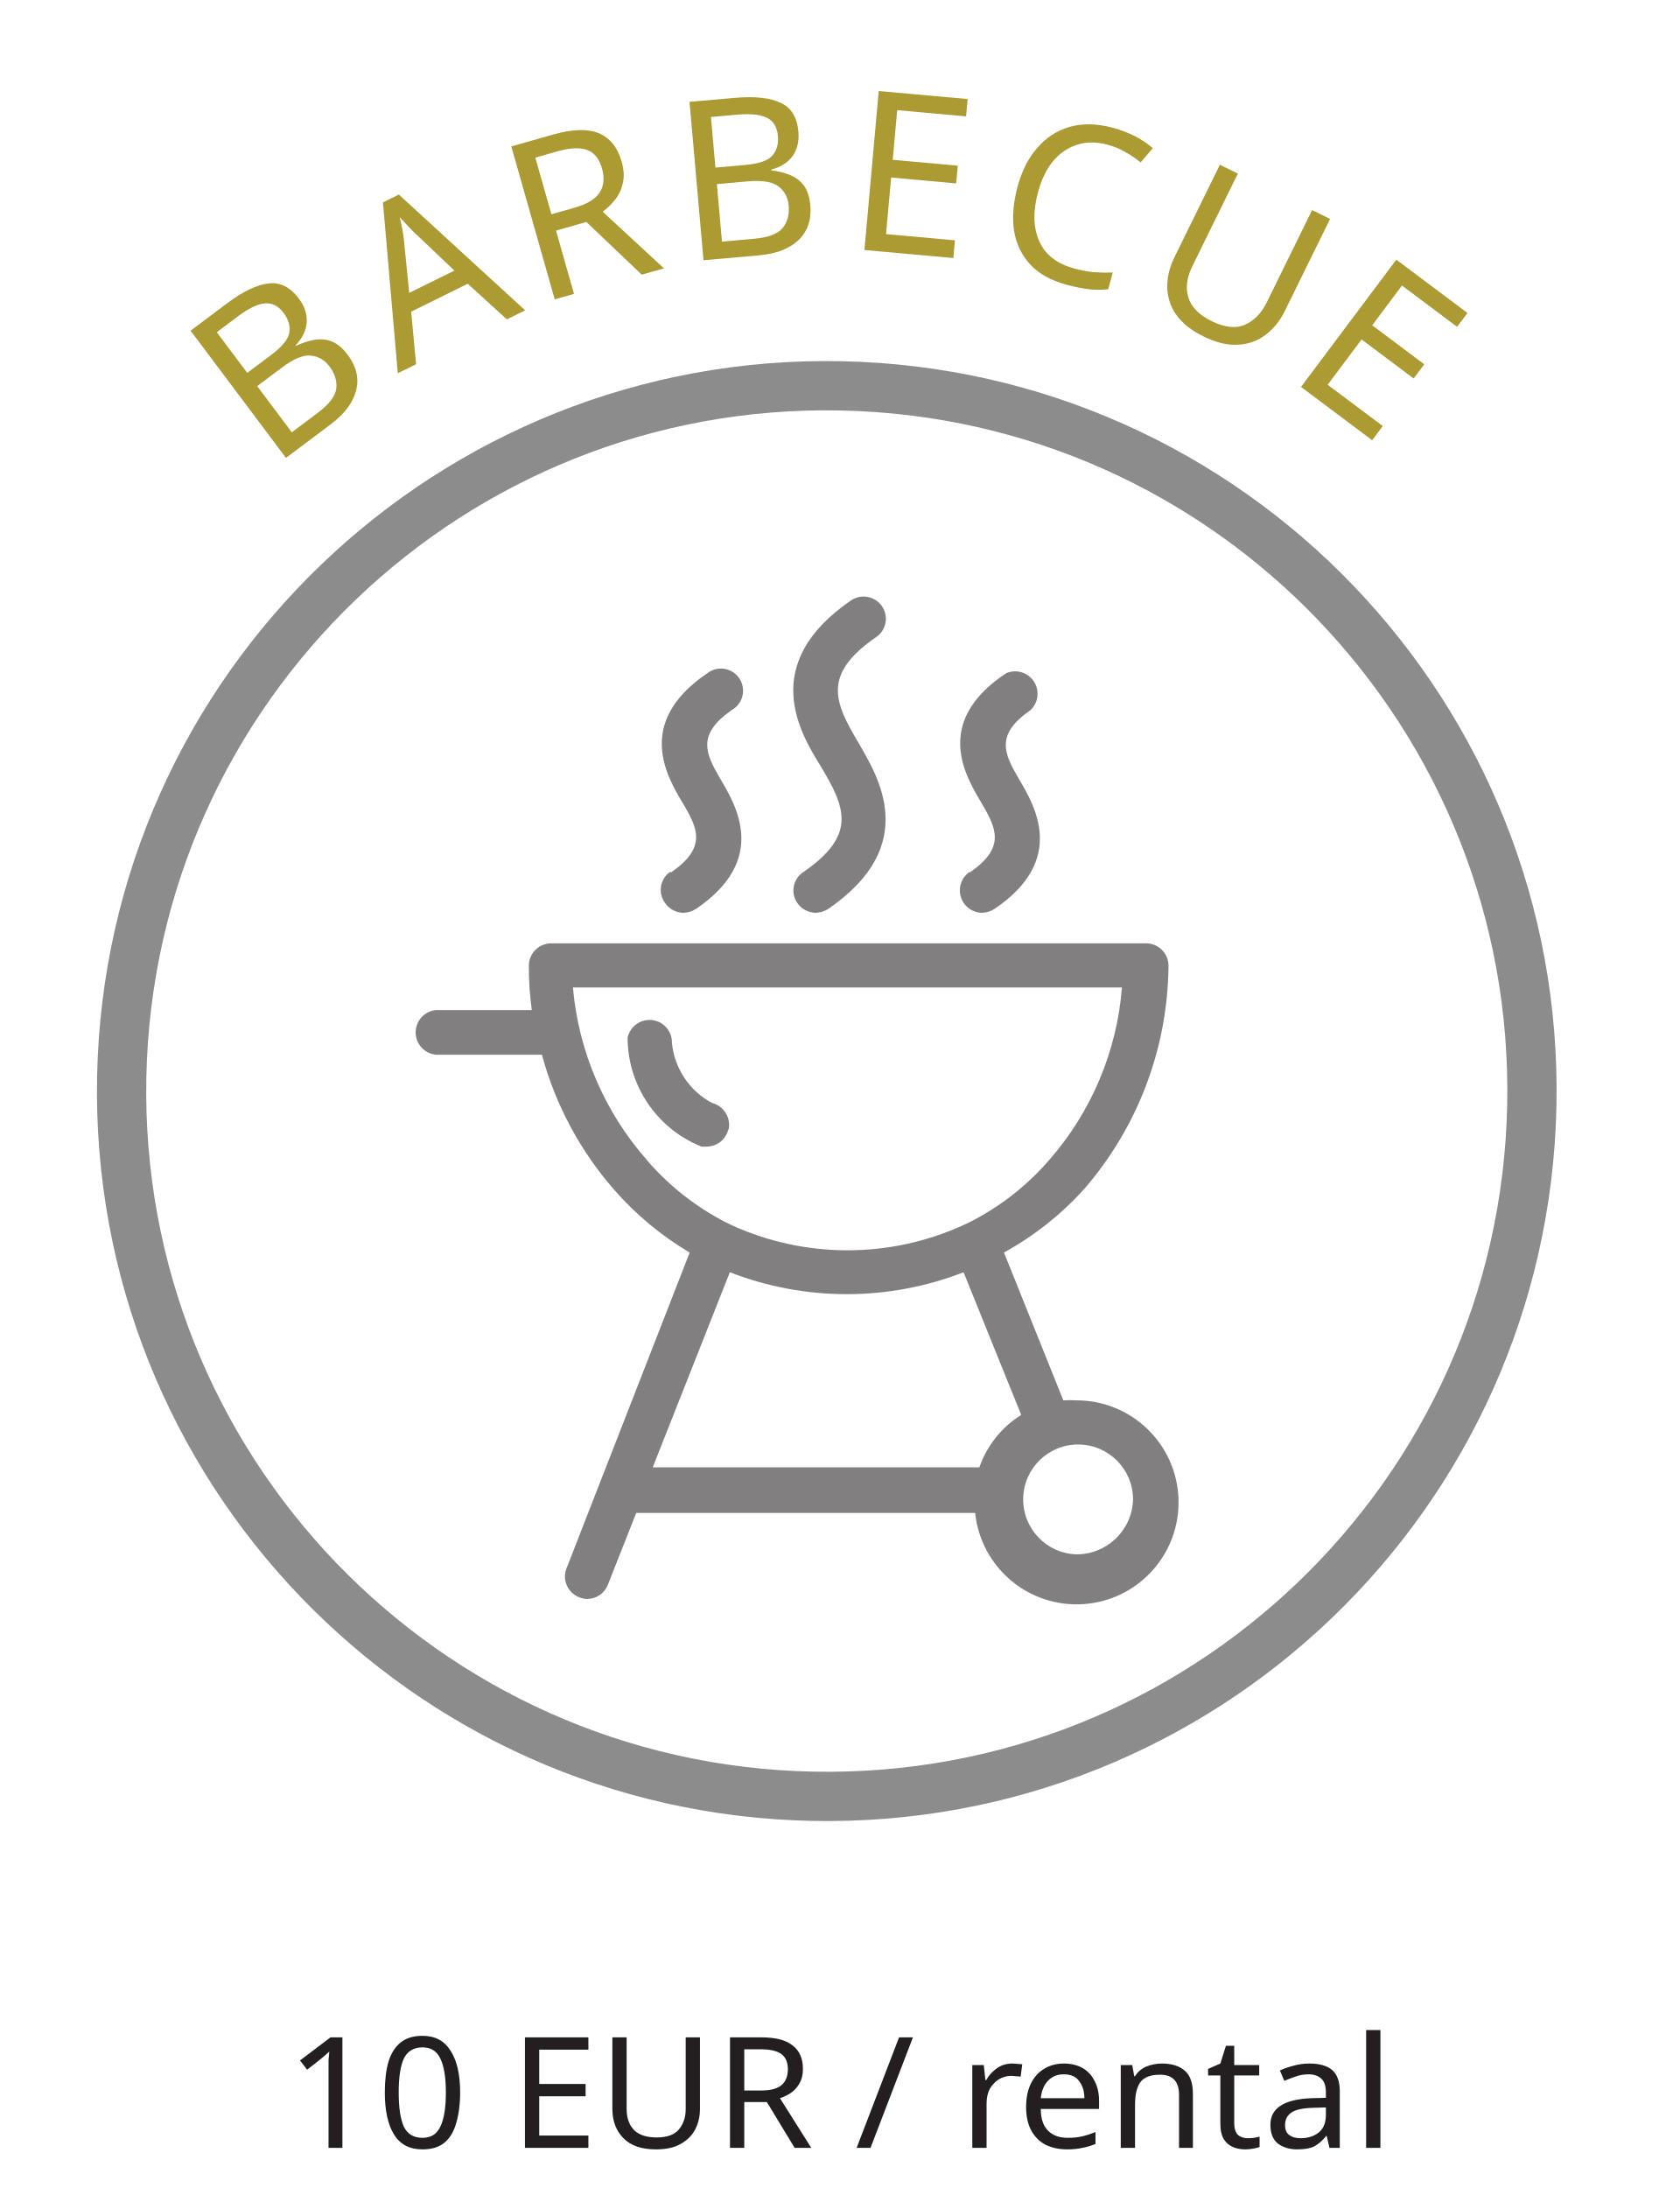
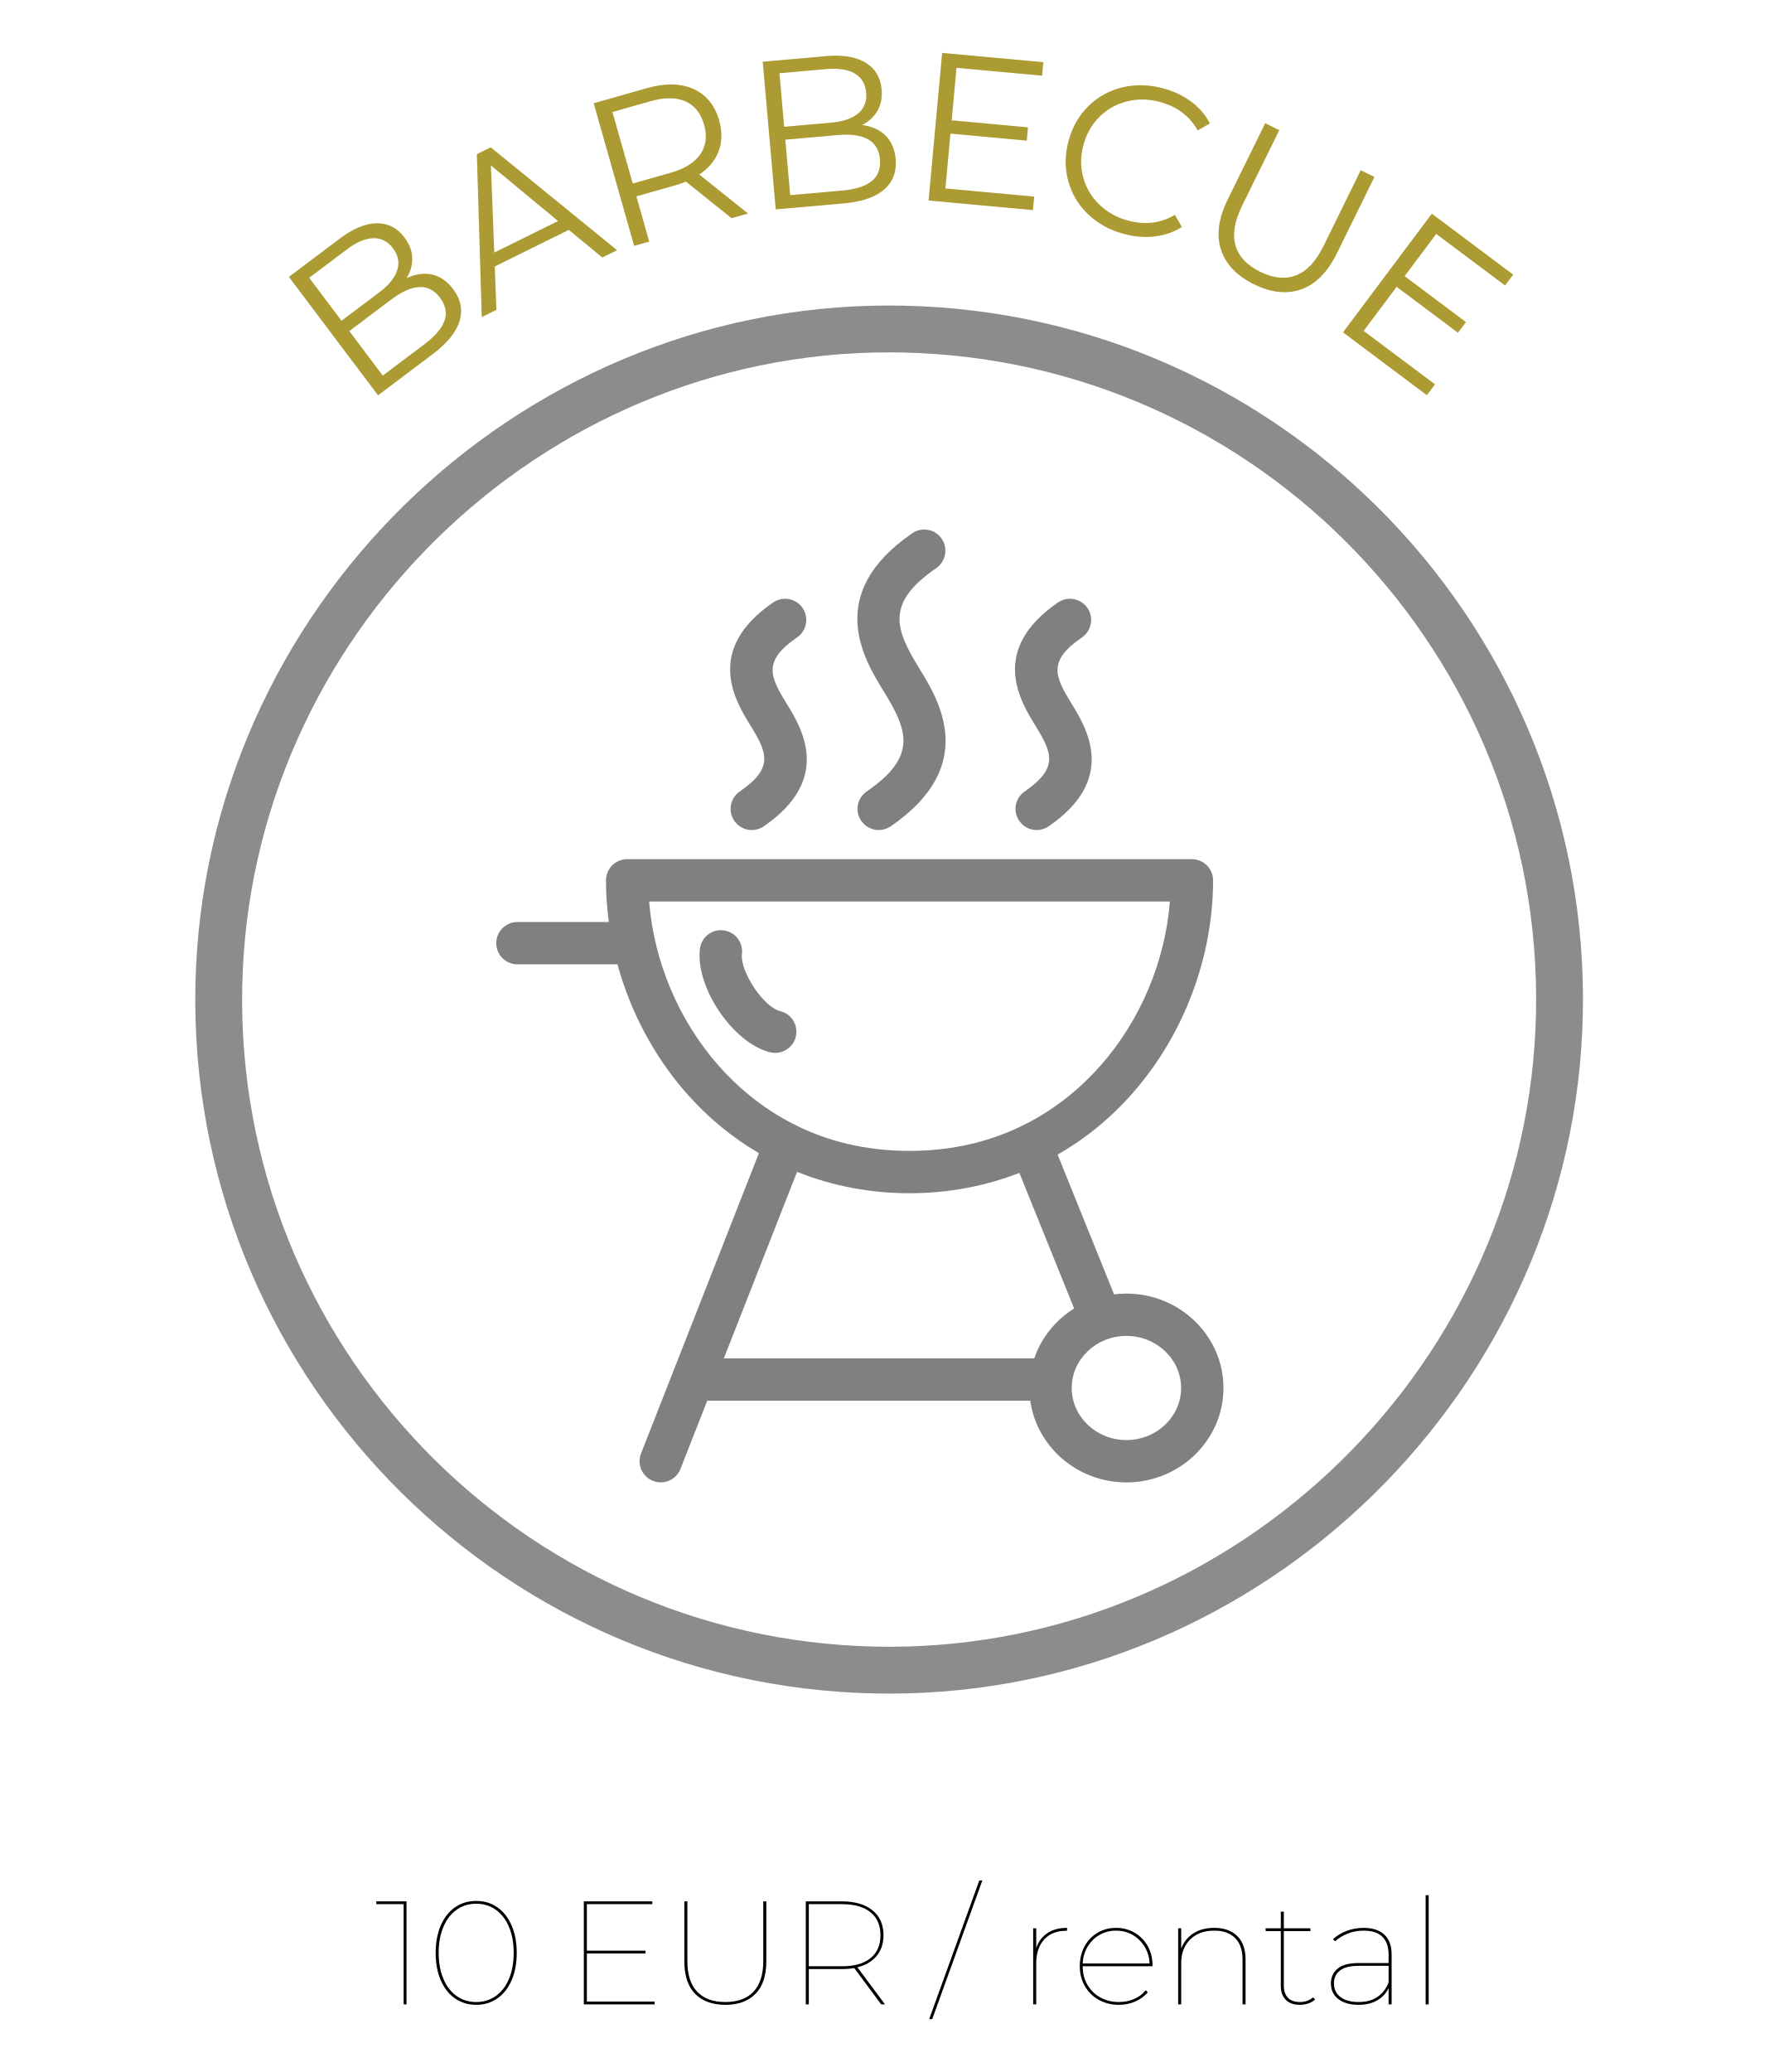
- <svg xmlns="http://www.w3.org/2000/svg" viewBox="0 0 68.18 88.81">
-   <defs>
-     <style>.cls-1{font-size:6.28px;fill:#231f20;font-family:Montserrat-Thin, Montserrat;}.cls-2{letter-spacing:-0.02em;}.cls-3{font-size:9.04px;fill:#ac9a32;font-family:Montserrat-Regular, Montserrat;}.cls-4{fill:none;stroke:#8c8c8c;stroke-miterlimit:10;stroke-width:2px;}.cls-5{fill:#827f81;}</style>
-   </defs>
-   <g id="Layer_2" data-name="Layer 2">
-     <g id="Layer_1-2" data-name="Layer 1">
-       <text class="cls-1" transform="translate(11.6 87.18) scale(1.03 1)">10 EUR / <tspan class="cls-2" x="26.53" y="0">r</tspan>
-         <tspan x="28.84" y="0">ental</tspan>
-       </text>
-       <text class="cls-3" transform="matrix(0.8, -0.6, 0.6, 0.8, 10.91, 19.11)">B</text>
-       <text class="cls-3" transform="translate(16.15 15.15) rotate(-26.29)">A</text>
-       <text class="cls-3" transform="translate(21.68 12.39) rotate(-15.85)">R</text>
-       <text class="cls-3" transform="translate(27.69 10.64) rotate(-5.05)">B</text>
-       <text class="cls-3" transform="matrix(1, 0.09, -0.09, 1, 34.22, 10.07)">E</text>
-       <text class="cls-3" transform="translate(39.94 10.55) rotate(15.16)">C</text>
-       <text class="cls-3" transform="translate(45.95 12.12) rotate(26.18)">U</text>
-       <text class="cls-3" transform="translate(52.12 15.18) rotate(36.84)">E</text>
-       <path class="cls-4" d="M62.19,44.88A28.63,28.63,0,1,0,33,72.91,28.63,28.63,0,0,0,62.19,44.88Z" />
-       <path class="cls-5" d="M29.58,45.86a.92.92,0,0,0-.67-1.09,3.1,3.1,0,0,1-1.63-2.44.91.91,0,0,0-1.8-.21,4.77,4.77,0,0,0,3,4.42l.21,0a.91.91,0,0,0,.88-.7Z" />
-       <path class="cls-5" d="M43.7,56.84a4.58,4.58,0,0,0-.53,0l-2.41-6A12.51,12.51,0,0,0,44,48.28a14,14,0,0,0,3.44-9.09.91.91,0,0,0-.91-.9H22.38a.91.91,0,0,0-.91.9A13.2,13.2,0,0,0,21.59,41h-3.9a.91.91,0,0,0,0,1.81H22a13.8,13.8,0,0,0,2.95,5.5A12.55,12.55,0,0,0,28,50.84L23,63.66a.9.9,0,0,0,.51,1.17.78.78,0,0,0,.33.07.9.9,0,0,0,.84-.58l1.15-2.91H39.59a4.14,4.14,0,1,0,4.11-4.57ZM26.26,47.08a12.2,12.2,0,0,1-3-7H45.55a12.07,12.07,0,0,1-2.95,7,10.59,10.59,0,0,1-3.3,2.56h0l-.13.06a11.34,11.34,0,0,1-9.53,0,.8.8,0,0,0-.16-.08h0a10.65,10.65,0,0,1-3.2-2.51Zm3.37,4.56a13.1,13.1,0,0,0,9.49,0l2.34,5.79a4.11,4.11,0,0,0-1.7,2.13H26.5ZM43.7,63.09A2.23,2.23,0,1,1,46,60.87a2.29,2.29,0,0,1-2.33,2.22Z" />
-       <path class="cls-5" d="M27.19,35.4A.89.89,0,0,0,27,36.65a.91.91,0,0,0,.75.4,1,1,0,0,0,.51-.16c2.95-2,1.61-4.21,1-5.25s-1-1.81.45-2.82a.9.9,0,1,0-1-1.49c-2.95,2-1.62,4.21-1,5.25s1,1.81-.45,2.82Z" />
-       <path class="cls-5" d="M39.35,35.4a.91.91,0,0,0,.51,1.65,1,1,0,0,0,.52-.16c2.95-2,1.61-4.21,1-5.25s-1-1.81.46-2.82a.91.91,0,0,0-1-1.49c-3,2-1.61,4.21-1,5.25s1,1.81-.45,2.82Z" />
-       <path class="cls-5" d="M32.61,35.4a.89.89,0,0,0-.24,1.25.91.91,0,0,0,.75.4,1,1,0,0,0,.51-.16c3.77-2.59,2-5.39,1.23-6.73-1-1.67-1.48-2.79.71-4.3a.9.9,0,0,0,.24-1.25.91.91,0,0,0-1.26-.24c-3.77,2.59-2.06,5.39-1.23,6.73,1,1.67,1.49,2.79-.71,4.3Z" />
+ <svg xmlns="http://www.w3.org/2000/svg" version="1.1" id="Layer_1" x="0px" y="0px" width="595.28px" height="693.448px" viewBox="0 0 595.28 693.448" style="enable-background:new 0 0 595.28 693.448;" xml:space="preserve">
+   <rect x="-3141.358" y="319.455" style="fill:#DAC725;" width="14.151" height="21.621" />
+   <g>
+     <g>
+       <g>
+         <path d="M136.081,636.339v34.479h-0.964v-33.541h-9.148v-0.938H136.081z" />
+         <path d="M152.318,668.823c-2.052-1.428-3.645-3.456-4.777-6.082c-1.133-2.63-1.699-5.681-1.699-9.163     c0-3.479,0.566-6.534,1.699-9.16c1.133-2.625,2.726-4.654,4.777-6.082c2.051-1.431,4.417-2.143,7.088-2.143     c2.68,0,5.037,0.712,7.089,2.143c2.052,1.428,3.644,3.457,4.777,6.082c1.141,2.626,1.707,5.681,1.707,9.16     c0,3.482-0.566,6.533-1.707,9.163c-1.134,2.626-2.726,4.654-4.777,6.082s-4.409,2.144-7.089,2.144     C156.735,670.967,154.369,670.251,152.318,668.823z M165.967,668.012c1.891-1.348,3.369-3.261,4.418-5.741     c1.048-2.477,1.576-5.374,1.576-8.692c0-3.315-0.528-6.213-1.576-8.692c-1.049-2.48-2.527-4.391-4.418-5.738     c-1.898-1.347-4.088-2.021-6.561-2.021s-4.654,0.674-6.553,2.021c-1.898,1.348-3.376,3.258-4.424,5.738     c-1.049,2.479-1.578,5.377-1.578,8.692c0,3.318,0.529,6.216,1.578,8.692c1.048,2.48,2.525,4.394,4.424,5.741     c1.898,1.344,4.08,2.018,6.553,2.018S164.068,669.355,165.967,668.012z" />
+         <path d="M219.125,669.884v0.934h-23.686v-34.479h22.92v0.938h-21.901v15.563h19.612v0.938h-19.612v16.106H219.125z" />
+         <path d="M232.689,667.273c-2.403-2.466-3.605-6.094-3.605-10.886v-20.049h1.019v19.999c0,4.531,1.095,7.945,3.276,10.242     c2.189,2.301,5.328,3.449,9.431,3.449c4.096,0,7.242-1.148,9.424-3.449c2.182-2.297,3.276-5.711,3.276-10.242v-19.999h1.018     v20.049c0,4.792-1.201,8.42-3.605,10.886c-2.411,2.461-5.779,3.693-10.112,3.693     C238.469,670.967,235.102,669.734,232.689,667.273z" />
+         <path d="M294.995,670.817l-9.041-12.164c-1.187,0.229-2.579,0.345-4.172,0.345h-11.023v11.819h-1.019v-34.479h12.042     c4.371,0,7.793,0.995,10.266,2.981s3.713,4.769,3.713,8.348c0,2.76-0.766,5.064-2.289,6.92c-1.523,1.856-3.675,3.128-6.453,3.816     l9.247,12.413H294.995z M281.89,658.06c4.126,0,7.303-0.903,9.522-2.71c2.221-1.803,3.33-4.363,3.33-7.682     c0-3.314-1.109-5.875-3.33-7.682c-2.22-1.807-5.396-2.71-9.522-2.71h-11.131v20.783H281.89z" />
+         <path d="M327.828,629.346h1.019l-16.772,46.397h-1.019L327.828,629.346z" />
+         <path d="M350.641,646.952c1.769-1.163,3.95-1.745,6.561-1.745v0.983h-0.307c-3.153,0-5.611,0.977-7.371,2.933     c-1.762,1.951-2.642,4.619-2.642,8.003v13.691h-1.019v-25.465h1.019v6.603C347.632,649.785,348.88,648.12,350.641,646.952z" />
+         <path d="M385.809,658.06h-23.371c0,2.301,0.521,4.36,1.569,6.182c1.056,1.822,2.503,3.242,4.348,4.261     c1.845,1.018,3.92,1.527,6.224,1.527c1.799,0,3.483-0.337,5.061-1.011c1.576-0.67,2.87-1.649,3.889-2.929l0.712,0.689     c-1.156,1.348-2.58,2.381-4.271,3.104c-1.692,0.719-3.491,1.083-5.39,1.083c-2.503,0-4.746-0.552-6.729-1.649     c-1.982-1.103-3.545-2.638-4.678-4.608c-1.133-1.968-1.707-4.184-1.707-6.649c0-2.461,0.528-4.669,1.577-6.625     c1.049-1.952,2.503-3.479,4.349-4.578c1.845-1.103,3.919-1.649,6.223-1.649c2.274,0,4.341,0.54,6.201,1.623     s3.33,2.579,4.395,4.481c1.071,1.906,1.6,4.073,1.6,6.504V658.06z M368.079,647.568c-1.661,0.953-2.993,2.267-3.996,3.942     c-0.995,1.673-1.546,3.545-1.646,5.615h22.406c-0.1-2.07-0.658-3.942-1.676-5.615c-1.019-1.676-2.351-2.989-4.012-3.942     c-1.661-0.949-3.506-1.428-5.543-1.428C371.585,646.141,369.732,646.619,368.079,647.568z" />
+         <path d="M414.171,647.939c1.86,1.822,2.794,4.44,2.794,7.854v15.023h-1.018v-15.023c0-3.119-0.819-5.508-2.465-7.165     c-1.639-1.657-3.974-2.488-6.99-2.488c-3.421,0-6.123,0.995-8.099,2.982c-1.982,1.986-2.978,4.604-2.978,7.854v13.841h-1.019     v-25.465h1.019v6.798c0.812-2.167,2.166-3.866,4.064-5.099c1.898-1.229,4.219-1.845,6.967-1.845     C409.73,645.207,412.303,646.118,414.171,647.939z" />
+         <path d="M440.244,669.141c-0.574,0.594-1.332,1.045-2.266,1.355c-0.926,0.313-1.883,0.471-2.871,0.471     c-2.028,0-3.598-0.566-4.7-1.699c-1.103-1.134-1.646-2.653-1.646-4.559V646.29h-5.083v-0.938h5.083v-5.565h1.011v5.565h8.896     v0.938h-8.896v18.174c0,1.807,0.459,3.185,1.378,4.138c0.91,0.953,2.25,1.428,4.011,1.428s3.216-0.524,4.371-1.577     L440.244,669.141z" />
+         <path d="M463.447,647.496c1.607,1.527,2.411,3.735,2.411,6.625v16.696h-1.018v-5.416c-0.843,1.737-2.128,3.101-3.835,4.088     c-1.715,0.983-3.767,1.478-6.178,1.478c-2.909,0-5.19-0.651-6.837-1.948c-1.638-1.294-2.457-3.027-2.457-5.194     c0-2.036,0.735-3.686,2.204-4.949c1.479-1.267,3.859-1.898,7.143-1.898h9.96v-2.806c0-2.66-0.704-4.662-2.105-6.009     c-1.408-1.348-3.483-2.021-6.231-2.021c-1.891,0-3.667,0.321-5.305,0.961c-1.646,0.64-3.063,1.504-4.249,2.588L446.238,649     c1.256-1.183,2.779-2.112,4.578-2.786c1.791-0.67,3.674-1.007,5.642-1.007C459.505,645.207,461.832,645.969,463.447,647.496z      M464.841,663.529v-5.615h-10.013c-2.841,0-4.938,0.524-6.27,1.573c-1.34,1.053-2.014,2.48-2.014,4.287     c0,1.937,0.727,3.464,2.189,4.582c1.454,1.113,3.49,1.673,6.094,1.673C459.712,670.029,463.049,667.862,464.841,663.529z" />
+         <path d="M477.242,634.271h1.018v36.546h-1.018V634.271z" />
+       </g>
+     </g>
+     <g>
+       <path style="fill:#AC9A32;" d="M144.693,91.898c2.688,0.62,5.021,2.247,7.012,4.888c2.558,3.399,3.27,6.959,2.137,10.675    c-1.133,3.725-4.157,7.426-9.064,11.119l-18.227,13.727l-29.84-39.639l17.102-12.872c4.417-3.322,8.513-5.015,12.279-5.076    c3.781-0.053,6.889,1.539,9.331,4.785c1.646,2.189,2.503,4.455,2.572,6.794c0.084,2.339-0.544,4.597-1.86,6.771    C139.158,91.677,142.021,91.286,144.693,91.898z M103.501,92.966l10.824,14.389l12.631-9.508c3.216-2.415,5.222-4.884,6.024-7.426    c0.819-2.526,0.345-4.968-1.416-7.307c-1.76-2.339-3.965-3.472-6.629-3.392c-2.656,0.08-5.596,1.324-8.804,3.743L103.501,92.966z     M148.805,107.309c0.896-2.568,0.39-5.141-1.547-7.709c-3.721-4.945-9.163-4.72-16.344,0.682l-13.986,10.529l11.207,14.89    l13.986-10.526C145.674,112.506,147.894,109.881,148.805,107.309z" />
+       <path style="fill:#AC9A32;" d="M190.41,76.94l-24.779,12.24l0.535,14.522l-4.892,2.419l-1.646-54.528l4.639-2.293l42.311,34.434    l-4.961,2.453L190.41,76.94z M186.813,73.974l-22.483-18.617l1.133,29.166L186.813,73.974z" />
+       <path style="fill:#AC9A32;" d="M244.877,73.028L229.62,60.784c-1.194,0.489-2.45,0.914-3.774,1.294l-12.807,3.636l4.295,15.135    l-5.053,1.431l-13.542-47.722l17.859-5.072c6.093-1.729,11.276-1.63,15.563,0.295c4.272,1.934,7.143,5.443,8.589,10.534    c1.049,3.728,1.004,7.146-0.152,10.242c-1.164,3.104-3.322,5.723-6.507,7.851l16.313,13.056L244.877,73.028z M234.45,51.605    c1.906-2.802,2.319-6.09,1.248-9.856c-1.095-3.869-3.185-6.476-6.27-7.839c-3.101-1.358-6.997-1.366-11.72-0.022l-12.686,3.598    l6.791,23.934l12.677-3.598C229.222,56.478,232.537,54.407,234.45,51.605z" />
+       <path style="fill:#AC9A32;" d="M296.465,45.378c1.937,1.94,3.063,4.559,3.361,7.851c0.375,4.237-0.912,7.636-3.836,10.192    c-2.924,2.564-7.448,4.111-13.564,4.654l-22.744,2.006l-4.355-49.422l21.312-1.883c5.505-0.486,9.876,0.245,13.106,2.189    c3.23,1.94,5.029,4.941,5.389,8.987c0.237,2.729-0.229,5.105-1.4,7.127c-1.172,2.028-2.895,3.616-5.168,4.761    C291.872,42.263,294.513,43.441,296.465,45.378z M260.922,24.51l1.585,17.925l15.746-1.39c3.996-0.349,7.013-1.39,9.049-3.107    c2.028-1.719,2.917-4.042,2.656-6.959s-1.538-5.045-3.843-6.385c-2.305-1.339-5.443-1.829-9.446-1.478L260.922,24.51z     M291.795,60.627c2.129-1.707,3.047-4.156,2.764-7.364c-0.543-6.162-5.289-8.846-14.238-8.057l-17.431,1.542l1.638,18.567    l17.438-1.542C286.391,63.383,289.667,62.33,291.795,60.627z" />
+       <path style="fill:#AC9A32;" d="M346.201,65.802l-0.422,4.517l-34.93-3.207l4.539-49.407l33.874,3.112l-0.405,4.517l-28.661-2.63    l-1.615,17.568l25.545,2.351l-0.405,4.447l-25.546-2.35l-1.691,18.354L346.201,65.802z" />
+       <path style="fill:#AC9A32;" d="M364.167,71.646c-3.23-3.127-5.435-6.844-6.591-11.146c-1.164-4.307-1.117-8.762,0.138-13.37    c1.24-4.604,3.445-8.471,6.63-11.602c3.169-3.131,6.958-5.225,11.353-6.288c4.394-1.057,8.972-0.949,13.718,0.34    c3.552,0.965,6.684,2.446,9.37,4.448c2.679,2.002,4.769,4.429,6.247,7.276l-4.088,2.342c-2.711-4.796-6.921-7.969-12.616-9.515    c-3.782-1.026-7.464-1.095-11.039-0.199c-3.567,0.896-6.637,2.606-9.209,5.141c-2.572,2.537-4.363,5.672-5.382,9.408    c-1.01,3.743-1.049,7.356-0.1,10.843c0.935,3.483,2.726,6.515,5.359,9.087c2.617,2.572,5.825,4.371,9.622,5.397    c5.741,1.558,10.985,0.922,15.716-1.91l2.335,4.088c-2.71,1.715-5.749,2.76-9.109,3.15c-3.36,0.382-6.813,0.096-10.373-0.865    C371.401,76.986,367.413,74.777,364.167,71.646z" />
+       <path style="fill:#AC9A32;" d="M408.729,83.558c-1.593-4.892-0.843-10.491,2.266-16.814l12.539-25.503l4.716,2.315l-12.455,25.309    c-2.542,5.179-3.276,9.61-2.197,13.301c1.087,3.686,3.835,6.618,8.245,8.788c4.447,2.186,8.467,2.58,12.057,1.187    c3.575-1.397,6.645-4.686,9.186-9.86l12.433-25.312l4.585,2.251l-12.539,25.503c-3.1,6.319-7.073,10.346-11.889,12.08    c-4.838,1.729-10.127,1.183-15.892-1.653C414.01,92.312,410.328,88.45,408.729,83.558z" />
+       <path style="fill:#AC9A32;" d="M480.373,128.628l-2.726,3.629l-28.071-21.033l29.74-39.707l27.229,20.394l-2.718,3.632    l-23.034-17.251l-10.579,14.124l20.539,15.379l-2.688,3.575L467.543,95.99l-11.055,14.747L480.373,128.628z" />
+     </g>
+     <path style="fill:#8C8C8C;" d="M297.743,566.807c-0.008,0-0.008,0-0.015,0c-1.623,0-3.27-0.02-4.9-0.05   c-128.04-2.668-230.053-109.002-227.412-237.043c2.618-125.422,106.76-227.462,232.151-227.462c1.623,0,3.269,0.02,4.899,0.05   c128.056,2.672,230.061,109.014,227.396,237.058C527.261,464.771,423.127,566.807,297.743,566.807z M297.567,117.93   c-116.925,0-214.031,95.15-216.474,212.109c-2.465,119.395,92.666,218.556,212.057,221.04c1.531,0.034,3.063,0.05,4.578,0.05   c116.933,0.004,214.03-95.143,216.457-212.099c2.488-119.397-92.635-218.563-212.041-221.051   C300.614,117.945,299.083,117.93,297.567,117.93z" />
+     <path style="fill:#827F81;" d="M266.41,346.915c0.896-3.809-1.438-7.62-5.259-8.527c-5.488-1.302-13.488-13.274-12.784-19.131   c0.475-3.881-2.273-7.421-6.17-7.896c-3.889-0.479-7.418,2.292-7.893,6.177c-1.576,12.934,11.207,31.716,23.578,34.651   c0.551,0.123,1.087,0.184,1.653,0.184C262.721,352.373,265.63,350.184,266.41,346.915L266.41,346.915z M266.41,346.915" />
+     <path style="fill:#827F81;" d="M377.074,432.929c-1.401,0-2.771,0.096-4.134,0.261l-18.894-46.781   c9.309-5.313,17.775-12.206,25.109-20.554c17.109-19.456,26.931-45.418,26.931-71.22c0-3.904-3.185-7.093-7.089-7.093H209.946   c-3.904,0-7.089,3.188-7.089,7.093c0,4.65,0.329,9.313,0.957,13.936h-30.598c-3.912,0-7.089,3.173-7.089,7.073   c0,3.92,3.177,7.097,7.089,7.097h33.491c4.333,15.847,12.233,30.793,23.073,43.114c7.127,8.103,15.295,14.832,24.267,20.083   l-39.455,100.501c-1.424,3.644,0.36,7.755,4.019,9.194c0.843,0.325,1.715,0.489,2.58,0.489c2.825,0,5.496-1.711,6.599-4.501   l8.965-22.831h108.137c2.151,15.405,15.755,27.332,32.183,27.332c17.905,0,32.488-14.17,32.488-31.597   C409.547,447.099,394.979,432.929,377.074,432.929L377.074,432.929z M240.422,356.496c-13.282-15.115-21.52-34.759-23.119-54.777   h174.324c-1.585,20.019-9.807,39.662-23.111,54.777c-6.032,6.866-14.545,14.434-25.905,20.057   c-0.046,0.015-0.107,0.026-0.161,0.064c-0.359,0.13-0.681,0.311-0.987,0.49c-10.066,4.804-22.292,8.072-36.997,8.072   c-15.035,0-27.513-3.418-37.71-8.401c-0.39-0.265-0.804-0.475-1.247-0.64c-0.016-0.008-0.023-0.008-0.039-0.015   C254.545,370.539,246.309,363.198,240.422,356.496L240.422,356.496z M266.824,392.188c11.697,4.7,24.404,7.157,37.641,7.157   c12.922,0,25.315-2.339,36.775-6.806l18.334,45.38c-6.224,3.889-10.978,9.769-13.351,16.7H242.313L266.824,392.188z    M377.074,481.952c-10.098,0-18.304-7.823-18.304-17.427c0-9.607,8.206-17.427,18.304-17.427c10.097,0,18.311,7.819,18.311,17.427   C395.385,474.129,387.171,481.952,377.074,481.952L377.074,481.952z M377.074,481.952" />
+     <path style="fill:#827F81;" d="M247.663,264.871c-3.238,2.212-4.058,6.614-1.845,9.855c1.37,1.991,3.59,3.074,5.863,3.074   c1.379,0,2.764-0.41,3.996-1.248c23.135-15.881,12.662-32.952,7.602-41.166c-5.58-9.071-7.945-14.162,3.545-22.058   c3.23-2.217,4.042-6.63,1.845-9.853c-2.235-3.227-6.652-4.042-9.86-1.841c-23.141,15.892-12.653,32.967-7.602,41.169   C256.788,251.868,259.153,256.979,247.663,264.871L247.663,264.871z M247.663,264.871" />
+     <g>
+       <path style="fill:#827F81;" d="M343.031,264.871c-3.238,2.212-4.057,6.614-1.829,9.855c1.362,1.991,3.575,3.074,5.841,3.074    c1.385,0,2.778-0.41,4.004-1.248c23.148-15.881,12.653-32.959,7.594-41.166c-5.559-9.071-7.946-14.177,3.552-22.058    c3.215-2.217,4.058-6.63,1.837-9.853c-2.22-3.227-6.629-4.054-9.859-1.841c-23.142,15.892-12.639,32.967-7.602,41.169    C352.148,251.868,354.529,256.979,343.031,264.871L343.031,264.871z M343.031,264.871" />
+       <path style="fill:#827F81;" d="M290.149,264.871c-3.23,2.212-4.058,6.614-1.845,9.855c1.378,1.991,3.598,3.074,5.855,3.074    c1.394,0,2.779-0.41,4.02-1.248c29.572-20.313,16.099-42.229,9.615-52.764c-8-13.044-11.621-21.81,5.611-33.645    c3.215-2.212,4.034-6.613,1.829-9.848c-2.22-3.23-6.637-4.05-9.845-1.834c-29.587,20.306-16.129,42.223-9.652,52.756    C303.76,244.256,307.381,253.04,290.149,264.871L290.149,264.871z M290.149,264.871" />
    </g>
  </g>
</svg>
